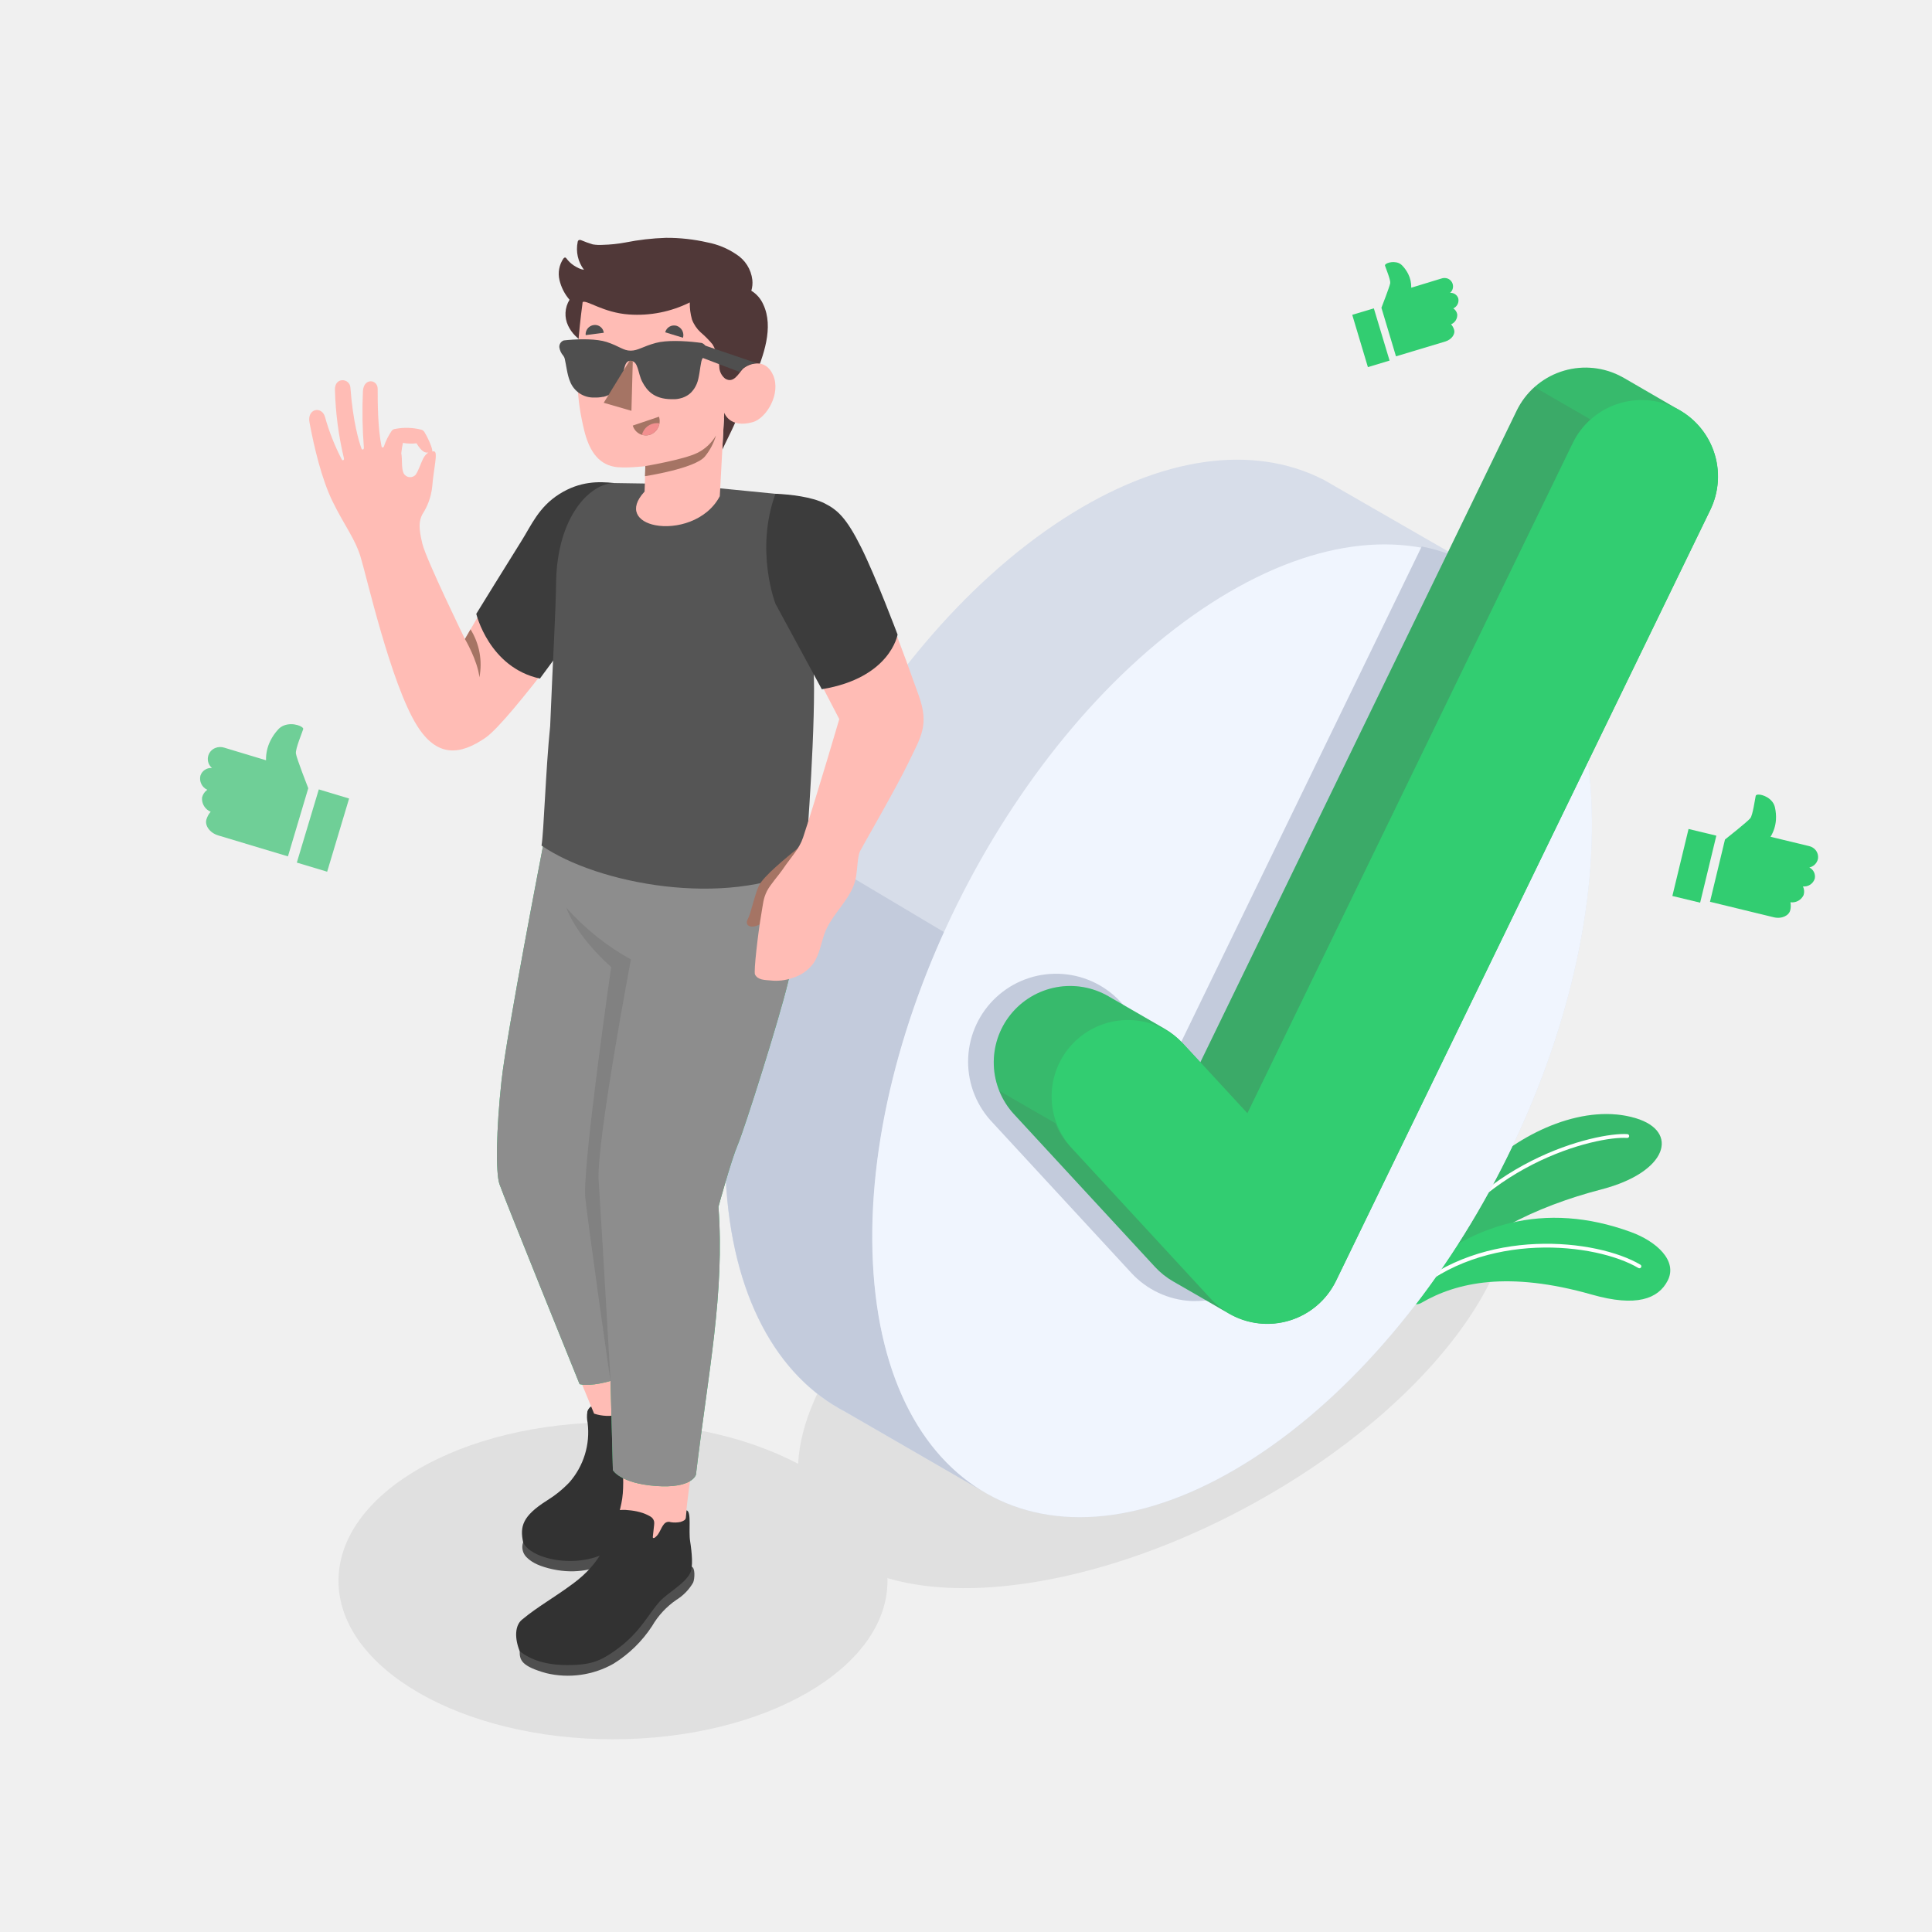
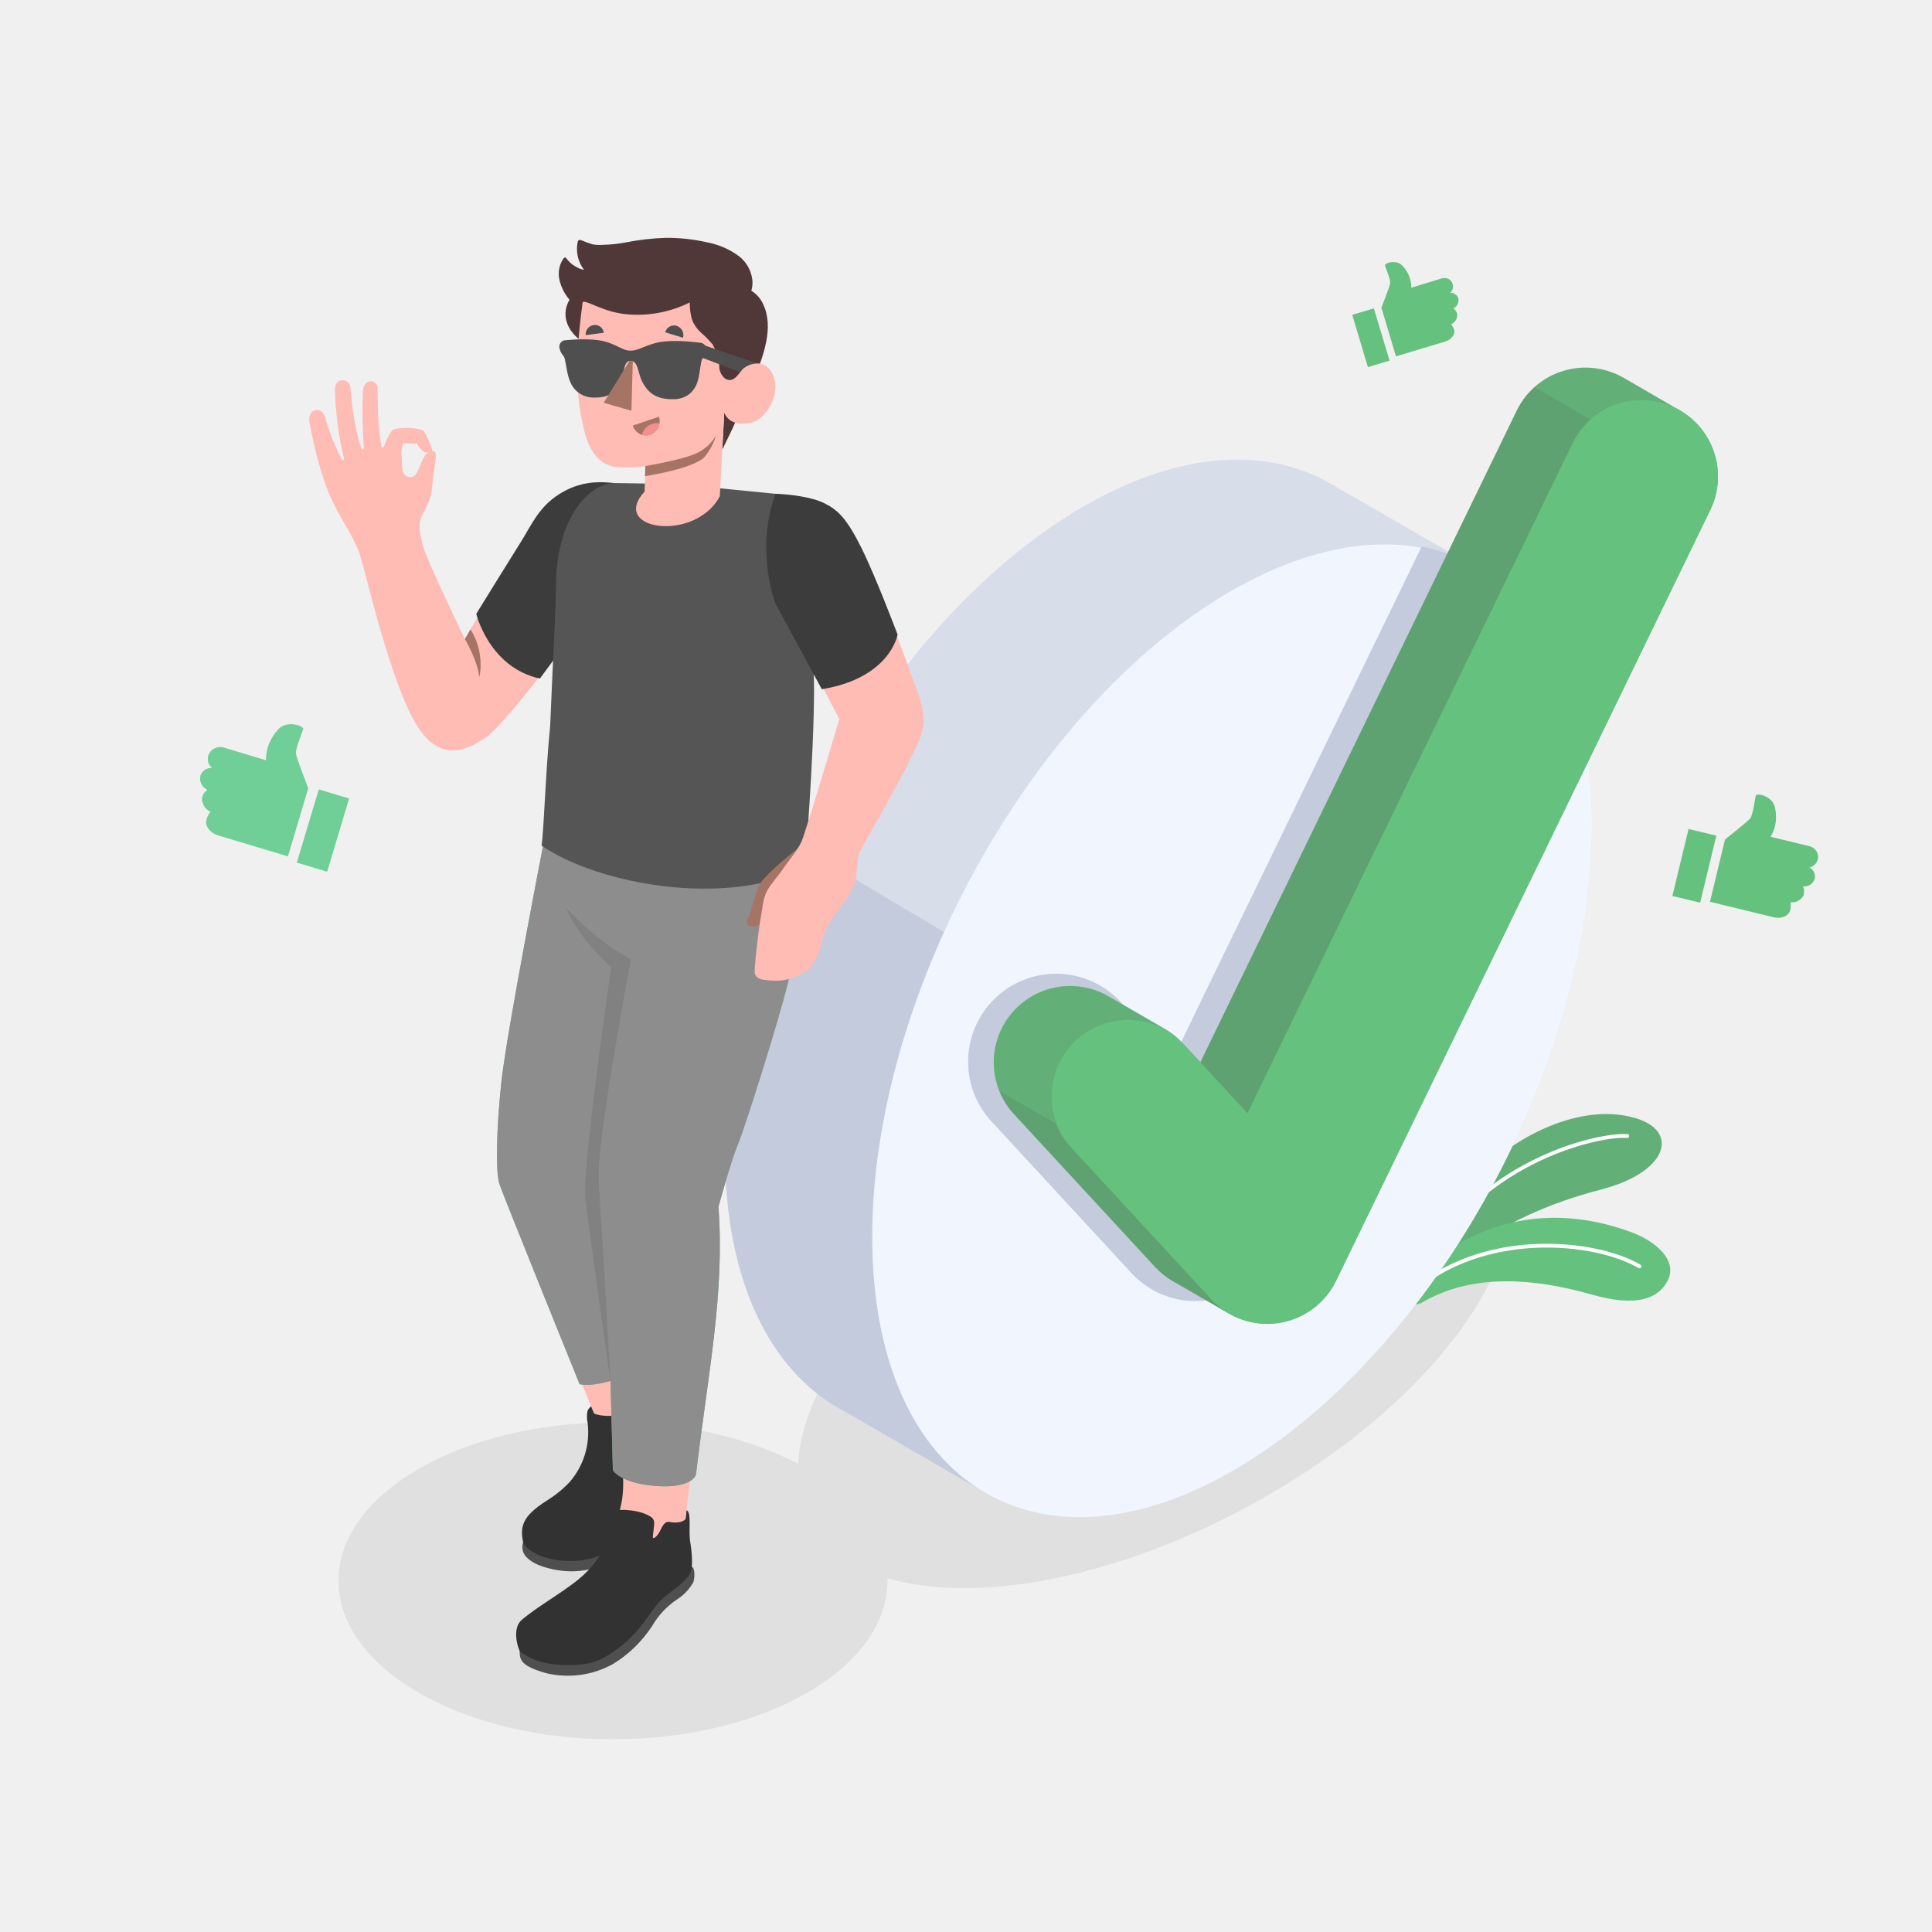
<svg xmlns="http://www.w3.org/2000/svg" width="357" height="357" viewBox="0 0 357 357" fill="none">
  <path d="M113.269 321.386C141.283 321.386 163.992 308.276 163.992 292.105C163.992 275.933 141.283 262.823 113.269 262.823C85.256 262.823 62.547 275.933 62.547 292.105C62.547 308.276 85.256 321.386 113.269 321.386Z" fill="#E0E0E0" />
  <path d="M230.503 278.419C265.675 259.449 286.534 229.882 277.094 212.38C267.654 194.877 231.489 196.066 196.317 215.036C161.145 234.006 140.285 263.573 149.725 281.075C159.165 298.578 195.331 297.389 230.503 278.419Z" fill="#E0E0E0" />
-   <path d="M265.501 236.842C272.534 228.459 283.551 222.997 295.939 219.77C308.177 216.593 310.369 209.06 302.257 206.625C293.068 203.855 281.601 208.939 274.204 216.014C261.324 228.345 259.703 237.763 259.703 237.763L265.501 236.842Z" fill="#32cd71" />
+   <path d="M265.501 236.842C272.534 228.459 283.551 222.997 295.939 219.77C308.177 216.593 310.369 209.06 302.257 206.625C293.068 203.855 281.601 208.939 274.204 216.014C261.324 228.345 259.703 237.763 259.703 237.763L265.501 236.842Z" fill="#65C17E" />
  <path opacity="0.15" d="M265.501 236.842C272.534 228.459 283.551 222.997 295.939 219.77C308.177 216.593 310.369 209.06 302.257 206.625C293.068 203.855 281.601 208.939 274.204 216.014C261.324 228.345 259.703 237.763 259.703 237.763L265.501 236.842Z" fill="#4F4F4F" />
  <path d="M261.881 236.335C261.829 236.346 261.776 236.346 261.724 236.335C261.682 236.314 261.644 236.286 261.613 236.25C261.582 236.215 261.558 236.174 261.543 236.13C261.528 236.085 261.521 236.038 261.524 235.991C261.527 235.945 261.539 235.899 261.56 235.857C271.999 214.437 295.118 209.167 300.716 209.567C300.809 209.574 300.896 209.618 300.958 209.689C301.019 209.76 301.05 209.852 301.044 209.946C301.035 210.04 300.99 210.126 300.918 210.188C300.846 210.249 300.753 210.28 300.659 210.274C295.175 209.86 272.477 215.079 262.203 236.171C262.167 236.223 262.119 236.266 262.063 236.294C262.007 236.323 261.944 236.337 261.881 236.335Z" fill="white" />
-   <path d="M259.703 239.069C259.704 239.413 259.795 239.752 259.969 240.049C260.142 240.346 260.392 240.592 260.691 240.762C260.991 240.932 261.33 241.019 261.675 241.015C262.019 241.011 262.356 240.916 262.652 240.74C269.192 236.934 278.731 234.828 294.168 239.226C302.379 241.561 306.42 239.997 308.148 236.656C310.076 232.943 306.006 229.351 301.365 227.659C285.564 221.883 271.306 225.824 259.703 237.348V239.069Z" fill="#32cd71" />
+   <path d="M259.703 239.069C259.704 239.413 259.795 239.752 259.969 240.049C260.142 240.346 260.392 240.592 260.691 240.762C260.991 240.932 261.33 241.019 261.675 241.015C262.019 241.011 262.356 240.916 262.652 240.74C269.192 236.934 278.731 234.828 294.168 239.226C302.379 241.561 306.42 239.997 308.148 236.656C310.076 232.943 306.006 229.351 301.365 227.659C285.564 221.883 271.306 225.824 259.703 237.348V239.069Z" fill="#65C17E" />
  <path d="M260.612 239.376C260.562 239.377 260.511 239.367 260.465 239.348C260.418 239.328 260.376 239.299 260.341 239.262C260.275 239.194 260.238 239.103 260.238 239.008C260.238 238.914 260.275 238.823 260.341 238.755C273.986 226.56 295.12 228.937 303.117 233.693C303.198 233.74 303.257 233.818 303.281 233.909C303.305 234 303.292 234.097 303.245 234.178C303.196 234.26 303.117 234.319 303.025 234.343C302.933 234.367 302.835 234.354 302.753 234.307C294.899 229.644 274.193 227.324 260.819 239.305C260.759 239.348 260.687 239.373 260.612 239.376Z" fill="white" />
  <path d="M271.906 104.365L271.792 104.308L244.575 88.643L244.41 88.565C231.694 82.139 214.729 84.073 196.48 95.869C159.823 119.574 131.891 174.137 134.09 217.741C135.183 239.468 143.565 254.37 156.224 260.924L156.331 260.981L183.556 276.654L183.685 276.725C196.401 283.151 213.38 281.245 231.644 269.435C268.301 245.73 296.232 191.166 294.033 147.562C292.955 125.821 284.573 110.92 271.906 104.365Z" fill="#D7DDE9" />
  <path d="M182.621 276.147L156.368 260.967L156.239 260.888C143.58 254.32 135.205 239.418 134.105 217.72C133.127 198.271 138.146 176.658 147.243 156.587L147.421 156.145L174.468 172.252C165.357 192.323 160.352 213.936 161.33 233.385C162.365 254.655 170.412 269.378 182.621 276.147Z" fill="#C3CBDC" />
  <path d="M231.658 269.421C268.315 245.716 296.246 191.152 294.047 147.548C291.848 103.944 260.347 87.822 223.69 111.527C187.033 135.232 159.094 189.796 161.293 233.392C163.492 276.989 195.001 293.126 231.658 269.421Z" fill="#F0F5FE" />
  <path d="M262.705 100.981L216.759 195.636L206.87 184.926C203.921 181.856 199.886 180.065 195.632 179.937C191.377 179.81 187.242 181.356 184.115 184.244C180.987 187.132 179.118 191.131 178.907 195.382C178.696 199.634 180.161 203.798 182.987 206.981L209.041 235.206C211.905 238.318 215.876 240.184 220.1 240.404C220.4 240.404 220.7 240.404 221 240.404C221.788 240.403 222.576 240.346 223.356 240.232C225.979 239.851 228.468 238.832 230.606 237.267C232.745 235.701 234.467 233.635 235.623 231.25L288.316 122.722C282.911 110.67 273.915 103.201 262.705 100.981Z" fill="#C3CBDC" />
-   <path d="M300.018 69.808C299.733 69.643 299.433 69.486 299.133 69.344C295.765 67.712 291.888 67.482 288.351 68.706C284.815 69.929 281.908 72.505 280.269 75.869L221.807 196.293L218.479 192.723C217.519 191.673 216.401 190.78 215.166 190.074C213.424 189.074 206.013 184.783 204.813 184.09C201.89 182.399 198.456 181.812 195.137 182.436C191.817 183.06 188.831 184.854 186.721 187.492C184.612 190.129 183.517 193.436 183.638 196.812C183.758 200.187 185.085 203.408 187.378 205.889L213.431 234.106C214.408 235.166 215.542 236.069 216.794 236.784C218.494 237.747 225.876 242.031 227.09 242.731C228.769 243.703 230.63 244.319 232.558 244.54C234.485 244.761 236.438 244.582 238.293 244.014C240.148 243.447 241.866 242.503 243.341 241.242C244.815 239.98 246.013 238.429 246.861 236.684L316.026 94.219C317.581 91.008 317.865 87.328 316.82 83.917C315.775 80.506 313.479 77.616 310.393 75.827L300.018 69.808Z" fill="#32cd71" />
+   <path d="M300.018 69.808C299.733 69.643 299.433 69.486 299.133 69.344C295.765 67.712 291.888 67.482 288.351 68.706C284.815 69.929 281.908 72.505 280.269 75.869L221.807 196.293L218.479 192.723C217.519 191.673 216.401 190.78 215.166 190.074C213.424 189.074 206.013 184.783 204.813 184.09C201.89 182.399 198.456 181.812 195.137 182.436C191.817 183.06 188.831 184.854 186.721 187.492C184.612 190.129 183.517 193.436 183.638 196.812C183.758 200.187 185.085 203.408 187.378 205.889L213.431 234.106C214.408 235.166 215.542 236.069 216.794 236.784C218.494 237.747 225.876 242.031 227.09 242.731C228.769 243.703 230.63 244.319 232.558 244.54C234.485 244.761 236.438 244.582 238.293 244.014C240.148 243.447 241.866 242.503 243.341 241.242C244.815 239.98 246.013 238.429 246.861 236.684L316.026 94.219C317.581 91.008 317.865 87.328 316.82 83.917C315.775 80.506 313.479 77.616 310.393 75.827L300.018 69.808Z" fill="#65C17E" />
  <path opacity="0.15" d="M300.018 69.808C299.733 69.643 299.433 69.486 299.133 69.344C295.765 67.712 291.888 67.482 288.351 68.706C284.815 69.929 281.908 72.505 280.269 75.869L221.807 196.293L218.479 192.723C217.519 191.673 216.401 190.78 215.166 190.074C213.424 189.074 206.013 184.783 204.813 184.09C201.89 182.399 198.456 181.812 195.137 182.436C191.817 183.06 188.831 184.854 186.721 187.492C184.612 190.129 183.517 193.436 183.638 196.812C183.758 200.187 185.085 203.408 187.378 205.889L213.431 234.106C214.408 235.166 215.542 236.069 216.794 236.784C218.494 237.747 225.876 242.031 227.09 242.731C228.769 243.703 230.63 244.319 232.558 244.54C234.485 244.761 236.438 244.582 238.293 244.014C240.148 243.447 241.866 242.503 243.341 241.242C244.815 239.98 246.013 238.429 246.861 236.684L316.026 94.219C317.581 91.008 317.865 87.328 316.82 83.917C315.775 80.506 313.479 77.616 310.393 75.827L300.018 69.808Z" fill="#4F4F4F" />
  <path opacity="0.15" d="M227.054 242.703C225.854 241.989 218.486 237.705 216.765 236.755C215.513 236.04 214.379 235.137 213.402 234.077L187.348 205.86C186.199 204.607 185.287 203.155 184.656 201.576L195.016 207.552C195.645 209.136 196.562 210.589 197.722 211.836L223.769 240.054C224.728 241.094 225.834 241.986 227.054 242.703Z" fill="#4F4F4F" />
  <path opacity="0.15" d="M293.904 77.511C292.543 78.733 291.433 80.207 290.634 81.853L230.501 205.717L221.805 196.292L280.267 75.869C281.064 74.221 282.177 72.746 283.544 71.528L293.904 77.511Z" fill="#4F4F4F" />
-   <path d="M309.497 75.327C306.129 73.699 302.253 73.472 298.717 74.695C295.182 75.918 292.275 78.492 290.633 81.853L230.5 205.718L218.483 192.695C215.912 190.082 212.424 188.573 208.76 188.487C205.095 188.401 201.541 189.745 198.85 192.234C196.158 194.723 194.542 198.162 194.341 201.822C194.141 205.482 195.374 209.077 197.777 211.844L223.824 240.068C225.383 241.755 227.331 243.036 229.497 243.8C231.664 244.563 233.984 244.787 236.256 244.45C238.529 244.114 240.685 243.228 242.537 241.87C244.389 240.512 245.882 238.722 246.886 236.656L316.051 94.191C317.681 90.82 317.906 86.94 316.677 83.403C315.448 79.866 312.866 76.961 309.497 75.327Z" fill="#32cd71" />
+   <path d="M309.497 75.327C306.129 73.699 302.253 73.472 298.717 74.695C295.182 75.918 292.275 78.492 290.633 81.853L230.5 205.718L218.483 192.695C215.912 190.082 212.424 188.573 208.76 188.487C205.095 188.401 201.541 189.745 198.85 192.234C196.158 194.723 194.542 198.162 194.341 201.822C194.141 205.482 195.374 209.077 197.777 211.844L223.824 240.068C225.383 241.755 227.331 243.036 229.497 243.8C231.664 244.563 233.984 244.787 236.256 244.45C238.529 244.114 240.685 243.228 242.537 241.87C244.389 240.512 245.882 238.722 246.886 236.656L316.051 94.191C317.681 90.82 317.906 86.94 316.677 83.403C315.448 79.866 312.866 76.961 309.497 75.327Z" fill="#65C17E" />
  <path d="M112.264 89.251C106.816 89.251 103.089 90.679 99.219 96.176C95.649 101.232 85.91 118.082 85.91 118.082C85.91 118.082 78.77 103.431 78.056 100.51C77.342 97.59 77.385 96.291 78.056 95.02C79.039 93.518 79.655 91.806 79.855 90.022C80.134 86.509 80.991 83.503 80.205 83.403C78.028 83.282 77.942 86.081 76.799 87.73C76.654 87.889 76.474 88.012 76.272 88.088C76.071 88.165 75.854 88.192 75.64 88.169C75.426 88.147 75.22 88.073 75.04 87.956C74.859 87.839 74.708 87.68 74.6 87.494C74.122 86.516 74.379 84.909 74.15 83.753C74.212 83.109 74.315 82.47 74.457 81.839C75.282 81.988 76.125 82.012 76.957 81.911C77.899 83.389 78.541 84.01 79.855 83.41C80.027 83.139 79.291 81.268 78.427 79.84C78.298 79.622 78.087 79.463 77.842 79.397C76.258 78.996 74.605 78.95 73.001 79.262C72.88 79.274 72.762 79.311 72.655 79.37C72.549 79.429 72.455 79.508 72.38 79.605C71.777 80.488 71.297 81.448 70.952 82.46C70.859 82.767 70.573 82.76 70.502 82.496C69.788 79.048 69.788 74.15 69.788 71.858C69.788 70.051 67.153 69.766 67.06 72.35C66.904 75.818 66.963 79.293 67.239 82.753C67.239 83.067 66.925 83.217 66.796 82.875C66.339 81.654 65.218 77.962 64.747 71.593C64.618 69.88 61.848 69.601 61.891 72.007C62 76.273 62.555 80.516 63.547 84.667C63.633 84.967 63.355 85.231 63.148 84.888C61.848 82.383 60.809 79.751 60.049 77.034C59.456 74.963 56.693 75.492 57.193 78.069C58.057 82.689 59.428 88.529 61.477 92.706C63.662 97.169 65.547 99.404 66.632 102.909C67.717 106.415 72.208 126.272 77.014 134.011C80.776 140.08 85.082 139.516 89.716 136.318C94.35 133.119 110.907 110.049 110.907 110.049L112.264 89.251Z" fill="#FFBCB5" />
  <path d="M85.91 118.074C85.91 118.074 88.231 122.008 88.588 125.157C89.177 122.099 88.591 118.932 86.945 116.289L85.91 118.074Z" fill="#A57464" />
  <path d="M113.419 89.249C110.649 88.963 107.2 88.871 103.359 91.291C99.517 93.712 98.175 97.082 96.312 100.031C94.448 102.979 88.008 113.425 88.008 113.425C88.008 113.425 90.371 123.343 99.767 125.385L113.84 106.292L113.419 89.249Z" fill="#3C3C3C" />
  <path d="M126.035 263.63C126.749 263.537 127.698 265.972 127.712 266.765C127.727 267.557 126.927 269.264 125.877 270.863C124.475 272.767 123.311 274.837 122.415 277.025C121.608 279.224 120.865 280.666 118.616 283.544C116.117 286.75 110.248 292.112 101.337 289.784C99.16 289.213 98.074 288.527 97.282 287.735C96.934 287.383 96.692 286.942 96.582 286.46C96.472 285.978 96.499 285.475 96.661 285.007L126.035 263.63Z" fill="#4F4F4F" />
  <path d="M108.527 260.845V260.923C108.425 261.59 108.445 262.27 108.584 262.93C108.829 264.896 108.655 266.892 108.073 268.786C107.491 270.68 106.514 272.429 105.207 273.918C103.966 275.214 102.565 276.346 101.037 277.288C96.525 280.144 96.04 282.094 96.675 285.007C98.189 288.398 108.42 290.462 114.304 285.414C116.842 283.443 118.783 280.805 119.908 277.795C120.762 275.639 121.754 273.54 122.879 271.512C124.014 269.37 126.17 266.957 126.235 264.75C126.27 263.537 125.071 261.28 123.907 259.424C122.836 257.718 121.729 256.097 120.765 256.282L121.037 257.246C120.23 258.082 119.066 258.396 118.366 259.388C117.495 260.595 117.524 262.244 116.988 263.601C116.971 263.671 116.938 263.736 116.892 263.791C116.847 263.847 116.789 263.892 116.724 263.922C116.649 263.935 116.571 263.923 116.503 263.888C116.435 263.853 116.38 263.798 116.346 263.729C116.287 263.589 116.261 263.438 116.267 263.287L116.203 261.209C116.235 260.81 116.129 260.411 115.903 260.081C115.346 259.453 113.975 259.524 113.211 259.495C112.183 259.503 111.156 259.565 110.134 259.681C109.78 259.646 109.425 259.74 109.134 259.945C108.842 260.174 108.63 260.489 108.527 260.845Z" fill="#323232" />
  <path d="M93.408 219.334C95.786 227.152 106.903 254.22 107.567 255.848L109.78 261.217C111.238 261.696 112.8 261.763 114.293 261.41C114.529 264.002 114.921 268.064 115.071 270.114C115.128 272.491 115.335 275.433 114.821 277.782C114.386 279.781 113.879 281.88 113.5 283.887C113.336 284.772 113.172 285.664 113.036 286.557C112.806 287.492 112.884 288.476 113.258 289.363C113.485 289.75 113.786 290.09 114.143 290.363C115.729 291.608 117.733 292.196 119.741 292.005C120.802 291.954 121.829 291.613 122.711 291.019C124.439 289.784 125.046 287.635 125.924 285.807C126.881 283.829 126.574 283.608 126.638 281.488C126.695 280.002 127.109 276.233 127.702 272.291C128.294 268.35 130.851 254.498 132.079 240.697C132.579 234.567 132.579 228.406 132.079 222.276C141.832 195.779 146.173 180.021 147.451 171.225C148.743 162.285 148.122 159.087 147.958 153.953L100.527 155.095C96.728 179.614 90.217 208.852 93.408 219.334Z" fill="#FFBCB5" />
-   <path d="M92.666 199.769C93.644 190.758 100.384 156.122 100.384 156.122H148.165C148.165 156.122 148.472 162.77 148.387 165.826C148.301 168.881 147.316 174.458 145.609 181.534C143.903 188.609 137.577 208.58 136.327 211.522C135.078 214.463 132.757 222.996 132.757 222.996C133.928 239.018 130.879 253.398 128.594 272.511C128.594 272.511 127.93 275.089 121.162 274.582C114.579 274.082 113.251 271.655 113.251 271.655L112.815 255.168C112.815 255.168 109.245 256.268 107.103 255.768C107.103 255.768 92.959 220.846 92.273 218.747C91.588 216.648 91.688 208.78 92.666 199.769Z" fill="#32cd71" />
+   <path d="M92.666 199.769C93.644 190.758 100.384 156.122 100.384 156.122H148.165C148.165 156.122 148.472 162.77 148.387 165.826C148.301 168.881 147.316 174.458 145.609 181.534C143.903 188.609 137.577 208.58 136.327 211.522C135.078 214.463 132.757 222.996 132.757 222.996C133.928 239.018 130.879 253.398 128.594 272.511C128.594 272.511 127.93 275.089 121.162 274.582C114.579 274.082 113.251 271.655 113.251 271.655L112.815 255.168C112.815 255.168 109.245 256.268 107.103 255.768C107.103 255.768 92.959 220.846 92.273 218.747C91.588 216.648 91.688 208.78 92.666 199.769Z" fill="#65C17E" />
  <path d="M92.666 199.769C93.644 190.758 100.384 156.122 100.384 156.122H148.165C148.165 156.122 148.472 162.77 148.387 165.826C148.301 168.881 147.316 174.458 145.609 181.534C143.903 188.609 137.577 208.58 136.327 211.522C135.078 214.463 132.757 222.996 132.757 222.996C133.928 239.018 130.879 253.398 128.594 272.511C128.594 272.511 127.93 275.089 121.162 274.582C114.579 274.082 113.251 271.655 113.251 271.655L112.815 255.168C112.815 255.168 109.245 256.268 107.103 255.768C107.103 255.768 92.959 220.846 92.273 218.747C91.588 216.648 91.688 208.78 92.666 199.769Z" fill="#8D8D8D" />
  <path opacity="0.2" d="M112.935 178.7C106.167 172.603 104.66 167.747 104.66 167.747C108.063 171.581 112.093 174.809 116.577 177.293C116.577 177.293 110.151 211.223 110.622 218.199C111.093 225.174 112.814 255.169 112.814 255.169C112.814 255.455 108.259 223.446 108.123 220.897C107.816 214.15 112.935 178.7 112.935 178.7Z" fill="#4F4F4F" />
  <path d="M127.809 289.499C128.473 289.691 128.388 291.676 128.088 292.419C127.345 293.715 126.292 294.806 125.025 295.596C123.167 296.861 121.618 298.528 120.491 300.473C118.658 303.277 116.233 305.646 113.387 307.413C109.596 309.564 105.128 310.189 100.892 309.162C96.408 307.891 95.994 306.792 96.029 305.099L127.809 289.499Z" fill="#4F4F4F" />
  <path d="M113.957 279.117C112.779 284.829 110.73 289.027 105.982 292.554C102.198 295.367 99.456 296.795 96.436 299.301C95.157 300.372 95.05 302.65 96.029 305.106C98.071 306.741 100.969 307.684 104.861 307.677C109.216 307.677 110.887 306.898 113.386 305.192C114.613 304.353 115.757 303.396 116.799 302.336C118.891 300.237 120.369 297.645 121.854 295.981C123.339 294.318 126.631 292.618 127.566 290.612C128.08 289.512 127.866 286.963 127.523 284.793C127.209 282.801 127.816 279.302 126.859 279.081L126.723 280.509C126.645 280.83 126.445 280.994 125.774 281.223C125.171 281.354 124.548 281.371 123.939 281.273C123.722 281.194 123.487 281.186 123.265 281.249C123.043 281.312 122.847 281.442 122.704 281.623C122.061 282.38 121.89 283.451 121.061 284.079C121.008 284.126 120.944 284.16 120.876 284.179C120.844 284.197 120.808 284.205 120.771 284.204C120.735 284.203 120.699 284.192 120.669 284.172C120.647 284.137 120.632 284.098 120.626 284.058C120.62 284.017 120.622 283.976 120.633 283.936L120.869 281.794C120.897 281.581 120.897 281.365 120.869 281.151C120.824 280.952 120.737 280.765 120.614 280.603C120.491 280.44 120.334 280.306 120.155 280.209C119.553 279.859 118.907 279.592 118.234 279.416C117.533 279.226 116.816 279.104 116.092 279.052C115.381 278.961 114.661 278.983 113.957 279.117Z" fill="#323232" />
  <path d="M143.852 91.299C143.852 91.299 145.816 93.998 147.422 99.56C149.378 108.695 150.383 118.008 150.421 127.349C150.421 139.966 148.722 160.407 148.722 160.407C134.077 167.747 110.458 163.406 100.062 156.245C100.484 153.974 100.841 142.036 101.662 134.161C102.212 120.652 102.669 113.576 102.761 107.564C102.954 95.555 108.93 89.35 113.471 89.257L124.938 89.436L143.852 91.299Z" fill="#555555" />
  <path d="M147.464 156.702C145.286 158.494 141.038 161.935 140.231 163.67C139.331 165.655 138.803 168.668 138.196 169.796C137.589 170.925 138.503 171.496 139.76 171.089C141.017 170.682 141.766 169.618 142.737 167.019C143.708 164.42 146.407 162.385 146.407 162.385L147.464 156.702Z" fill="#A57464" />
  <path d="M139.511 180.071C140.032 181.077 141.246 181.085 142.367 181.17C143.734 181.327 145.118 181.171 146.415 180.713C147.974 180.263 149.342 179.312 150.307 178.007C151.406 176.422 151.692 174.437 152.32 172.617C153.634 168.797 157.547 166.041 158.189 161.992C158.453 160.321 158.453 158.351 158.903 157.316C159.182 156.701 165.615 145.627 167.914 140.829C170.113 136.217 171.762 134.046 169.763 128.506C167.764 122.965 160.959 103.466 156.14 96.69C153.412 92.848 149.079 91.749 143.823 91.299C139.825 101.709 144.473 112.469 144.473 112.469L155.083 132.875C155.083 132.875 150.971 146.927 148.4 154.738C147.686 156.88 146.258 158.251 144.623 160.657C143.909 161.699 142.296 163.513 141.724 164.648C141.01 166.076 141.01 167.019 140.653 169.039C140.096 172.26 139.232 179.592 139.511 180.071Z" fill="#FFBCB5" />
  <path d="M143.288 91.242C146.051 91.349 150.021 91.82 152.391 93.02C154.762 94.22 156.411 95.698 159.138 101.167C161.866 106.636 165.857 117.26 165.857 117.26C165.857 117.26 164.536 125.279 151.856 127.356L143.288 111.555C143.288 111.555 139.468 101.709 143.288 91.242Z" fill="#3C3C3C" />
  <path d="M110.344 65.724C110.719 66.401 111.043 67.105 111.315 67.83C111.737 68.777 112.277 69.667 112.922 70.479C114.564 72.371 116.87 73.756 118.976 75.098C120.247 75.912 121.704 76.676 123.26 76.455C124.817 76.234 126.552 76.569 128.158 76.712L133.777 77.219L133.463 83.124C133.463 83.124 134.177 81.56 135.113 79.689C135.927 78.083 139.34 69.936 139.354 69.9C141.046 65.866 143.052 60.483 141.032 56.242C140.572 55.197 139.805 54.318 138.833 53.721C139.028 53.069 139.091 52.385 139.018 51.708C138.906 50.747 138.579 49.823 138.063 49.005C137.546 48.187 136.853 47.496 136.034 46.981C134.435 45.9 132.632 45.157 130.736 44.796C128.221 44.218 125.648 43.933 123.067 43.947C120.539 44.024 118.022 44.313 115.542 44.81C114.159 45.066 112.757 45.212 111.351 45.246C110.745 45.286 110.137 45.257 109.537 45.16C108.792 44.938 108.06 44.673 107.345 44.368C107.283 44.342 107.216 44.328 107.149 44.328C107.081 44.328 107.015 44.342 106.952 44.368C106.896 44.406 106.848 44.455 106.812 44.513C106.776 44.571 106.754 44.636 106.745 44.703C106.56 45.595 106.568 46.516 106.768 47.404C106.969 48.292 107.358 49.127 107.909 49.851C107.588 49.807 107.275 49.716 106.981 49.58C106.647 49.425 106.325 49.246 106.017 49.044C105.493 48.693 105.034 48.254 104.661 47.745C104.609 47.665 104.53 47.607 104.439 47.581C104.296 47.581 104.182 47.681 104.096 47.795C103.711 48.368 103.449 49.015 103.326 49.694C103.203 50.374 103.222 51.072 103.382 51.743C103.697 53.092 104.334 54.344 105.239 55.392C104.798 56.105 104.543 56.917 104.498 57.755C104.453 58.592 104.619 59.427 104.982 60.183C105.299 60.853 105.727 61.466 106.246 61.996C106.888 62.653 107.674 63.189 108.323 63.803C109.068 64.363 109.746 65.008 110.344 65.724Z" fill="#503838" />
  <path d="M127.459 55.885C127.438 56.951 127.575 58.014 127.866 59.04C128.204 59.942 128.75 60.751 129.458 61.404C130.259 62.083 130.999 62.831 131.671 63.639C132.396 64.895 132.822 66.303 132.913 67.751C132.918 68.178 133.017 68.598 133.205 68.981C133.393 69.364 133.664 69.7 133.999 69.965C135.527 70.914 136.441 69.079 137.255 68.18C138.304 67.209 141.424 66.037 142.867 69.336C144.359 72.763 141.603 77.305 139.097 78.004C134.777 79.211 133.835 76.269 133.835 76.269L133.006 91.692C130.572 96.311 124.845 97.782 121.083 97.047C117.834 96.411 116.049 94.133 119.105 90.835L119.269 86.137C119.269 86.137 115.371 86.601 113.493 86.244C110.358 85.658 108.809 82.995 107.959 79.561C106.61 74.041 105.989 68.237 107.666 55.806C108.43 55.385 111.522 57.791 116.234 58.112C120.108 58.385 123.983 57.616 127.459 55.885Z" fill="#FFBCB5" />
  <path d="M119.24 86.122C119.24 86.122 126.309 84.937 128.808 83.709C130.274 83.003 131.493 81.87 132.306 80.46C131.889 81.884 131.19 83.21 130.25 84.359C128.379 86.594 119.176 87.993 119.176 87.993L119.24 86.122Z" fill="#A57464" />
  <path d="M122.918 61.404L126.209 62.41C126.335 61.961 126.282 61.48 126.061 61.069C125.84 60.657 125.469 60.347 125.024 60.204C124.807 60.141 124.58 60.121 124.355 60.148C124.13 60.174 123.913 60.245 123.717 60.357C123.52 60.469 123.348 60.619 123.211 60.799C123.074 60.979 122.974 61.185 122.918 61.404Z" fill="#4F4F4F" />
  <path d="M121.774 76.998L116.926 78.64C117.02 78.964 117.179 79.266 117.392 79.527C117.605 79.789 117.869 80.005 118.167 80.163C118.465 80.321 118.792 80.417 119.129 80.446C119.465 80.475 119.804 80.436 120.125 80.332C120.777 80.097 121.313 79.618 121.62 78.997C121.928 78.375 121.983 77.659 121.774 76.998Z" fill="#A57464" />
  <path d="M121.384 78.183C120.751 78.184 120.137 78.394 119.637 78.782C119.136 79.17 118.779 79.712 118.621 80.325C119.11 80.486 119.638 80.486 120.128 80.325C120.579 80.165 120.979 79.885 121.283 79.516C121.588 79.146 121.786 78.7 121.856 78.226C121.7 78.198 121.542 78.183 121.384 78.183Z" fill="#F28F8F" />
  <path d="M108.222 61.925L111.571 61.489C111.545 61.273 111.477 61.063 111.369 60.873C111.261 60.684 111.117 60.517 110.944 60.384C110.771 60.251 110.573 60.154 110.362 60.098C110.15 60.043 109.93 60.031 109.714 60.062C109.273 60.119 108.871 60.345 108.592 60.692C108.314 61.04 108.181 61.482 108.222 61.925Z" fill="#4F4F4F" />
  <path d="M128.805 63.352L139.85 67.115C139.231 67.122 138.622 67.271 138.07 67.551C137.518 67.831 137.038 68.234 136.666 68.729L128.848 65.758L128.805 63.352Z" fill="#4F4F4F" />
  <path d="M109.871 67.666C109.858 67.844 109.881 68.022 109.938 68.191C109.996 68.359 110.087 68.515 110.205 68.648C110.323 68.781 110.467 68.889 110.628 68.965C110.789 69.042 110.963 69.086 111.141 69.094C111.319 69.096 111.494 69.063 111.659 68.997C111.823 68.93 111.973 68.833 112.1 68.709C112.226 68.585 112.327 68.437 112.397 68.274C112.467 68.111 112.503 67.936 112.505 67.759C112.518 67.581 112.495 67.403 112.437 67.234C112.38 67.065 112.289 66.91 112.171 66.777C112.052 66.644 111.908 66.536 111.748 66.459C111.587 66.382 111.412 66.339 111.234 66.331C111.057 66.329 110.881 66.362 110.717 66.428C110.552 66.494 110.402 66.592 110.276 66.716C110.149 66.84 110.048 66.987 109.979 67.15C109.909 67.314 109.872 67.489 109.871 67.666Z" fill="#4F4F4F" />
  <path d="M122.488 67.665C122.49 67.925 122.568 68.177 122.712 68.393C122.856 68.608 123.06 68.776 123.299 68.876C123.538 68.976 123.801 69.004 124.056 68.955C124.31 68.907 124.545 68.785 124.731 68.604C124.916 68.423 125.045 68.192 125.1 67.939C125.155 67.686 125.134 67.422 125.041 67.18C124.947 66.939 124.784 66.73 124.573 66.58C124.362 66.43 124.111 66.346 123.852 66.338C123.495 66.334 123.152 66.471 122.896 66.72C122.641 66.969 122.494 67.309 122.488 67.665Z" fill="#4F4F4F" />
  <path d="M104.068 65.71C103.683 65.272 103.435 64.731 103.354 64.153C103.337 63.884 103.408 63.617 103.556 63.391C103.704 63.166 103.921 62.995 104.175 62.904L104.889 62.832C107.217 62.618 110.266 62.597 112.108 63.196C114.428 63.953 115.164 64.796 116.527 64.796C117.891 64.796 118.741 64.032 121.183 63.368C123.132 62.839 126.388 62.968 128.887 63.275L129.665 63.375C129.937 63.468 130.17 63.648 130.33 63.886C130.49 64.125 130.567 64.409 130.55 64.696C130.466 65.255 130.218 65.777 129.836 66.195C129.718 66.381 129.636 66.587 129.594 66.802C129.351 67.852 129.222 69.865 128.73 70.972C128.499 71.52 128.173 72.023 127.766 72.457C127.615 72.617 127.45 72.763 127.273 72.893C127.182 72.963 127.087 73.028 126.988 73.085C126.717 73.251 126.43 73.387 126.131 73.492L125.981 73.535C125.906 73.561 125.83 73.582 125.752 73.599L125.517 73.657C125.265 73.712 125.01 73.748 124.753 73.764C124.643 73.771 124.534 73.771 124.424 73.764H124.017C120.826 73.721 119.526 72.157 118.684 70.558C117.841 68.958 117.97 66.695 116.542 66.695H116.399H116.27C115.199 66.938 115.371 68.994 114.714 70.465C114.469 71.048 114.129 71.586 113.707 72.057C113.632 72.146 113.551 72.229 113.464 72.307C113.427 72.351 113.383 72.389 113.336 72.421L113.2 72.528L113.079 72.628L112.943 72.721L112.836 72.785L112.765 72.835C112.371 73.059 111.948 73.225 111.508 73.328H111.394C110.887 73.433 110.369 73.476 109.852 73.457C108.88 73.497 107.921 73.231 107.109 72.695C106.298 72.159 105.676 71.381 105.332 70.472C104.825 69.344 104.604 67.331 104.347 66.267C104.296 66.063 104.201 65.873 104.068 65.71Z" fill="#4F4F4F" />
  <path d="M116.928 66.729L116.678 75.911L111.559 74.426L116.335 66.651C116.536 66.632 116.739 66.659 116.928 66.729Z" fill="#A57464" />
-   <path d="M256.768 66.63L252.763 67.837L249.871 58.176L253.862 56.977L256.768 66.63Z" fill="#32cd71" />
-   <path d="M269.27 58.055C269.304 58.447 269.212 58.839 269.008 59.175C268.804 59.512 268.498 59.774 268.135 59.926C268.395 60.221 268.588 60.569 268.699 60.947C268.928 61.661 268.321 62.696 267.114 63.089L257.953 65.845L255.262 56.87C255.262 56.87 256.811 52.907 256.89 52.307C256.968 51.708 256.054 49.508 255.926 49.094C255.797 48.68 257.282 48.138 258.453 48.609C258.726 48.73 258.969 48.907 259.167 49.13C259.588 49.578 259.942 50.086 260.217 50.636C260.606 51.421 260.797 52.289 260.774 53.164L266.322 51.472C266.704 51.333 267.124 51.333 267.507 51.472C267.757 51.571 267.978 51.733 268.148 51.943C268.317 52.152 268.43 52.402 268.474 52.668C268.519 52.934 268.494 53.206 268.402 53.46C268.31 53.713 268.154 53.938 267.949 54.114C268.28 54.09 268.608 54.177 268.883 54.362C269.157 54.548 269.362 54.82 269.463 55.135C269.548 55.501 269.503 55.886 269.336 56.223C269.17 56.56 268.892 56.829 268.549 56.984C268.92 57.234 269.178 57.618 269.27 58.055Z" fill="#32cd71" />
-   <path d="M314.157 166.797L309.023 165.562L312.015 153.181L317.149 154.416L314.157 166.797Z" fill="#32cd71" />
-   <path d="M333.27 165.404C333.057 165.853 332.707 166.222 332.271 166.46C331.834 166.697 331.334 166.79 330.842 166.725C330.935 167.213 330.922 167.714 330.806 168.196C330.578 169.16 329.271 169.867 327.729 169.489L315.977 166.633L318.747 155.13C318.747 155.13 322.967 151.796 323.431 151.189C323.895 150.582 324.295 147.619 324.423 147.069C324.552 146.519 326.515 146.89 327.493 148.154C327.731 148.461 327.897 148.817 327.979 149.197C328.152 149.952 328.215 150.729 328.165 151.503C328.087 152.608 327.744 153.678 327.165 154.623L334.262 156.337C334.766 156.443 335.216 156.724 335.533 157.129C335.709 157.36 335.834 157.626 335.899 157.91C335.964 158.193 335.968 158.486 335.911 158.771C335.816 159.147 335.618 159.488 335.339 159.757C335.06 160.025 334.712 160.211 334.333 160.292C334.709 160.476 335.012 160.781 335.193 161.158C335.375 161.535 335.424 161.962 335.333 162.37C335.188 162.821 334.893 163.209 334.497 163.469C334.1 163.729 333.627 163.845 333.155 163.798C333.401 164.298 333.442 164.874 333.27 165.404Z" fill="#32cd71" />
+   <path d="M256.768 66.63L252.763 67.837L249.871 58.176L253.862 56.977L256.768 66.63Z" fill="#65C17E" />
+   <path d="M269.27 58.055C269.304 58.447 269.212 58.839 269.008 59.175C268.804 59.512 268.498 59.774 268.135 59.926C268.395 60.221 268.588 60.569 268.699 60.947C268.928 61.661 268.321 62.696 267.114 63.089L257.953 65.845L255.262 56.87C255.262 56.87 256.811 52.907 256.89 52.307C256.968 51.708 256.054 49.508 255.926 49.094C255.797 48.68 257.282 48.138 258.453 48.609C258.726 48.73 258.969 48.907 259.167 49.13C259.588 49.578 259.942 50.086 260.217 50.636C260.606 51.421 260.797 52.289 260.774 53.164L266.322 51.472C266.704 51.333 267.124 51.333 267.507 51.472C267.757 51.571 267.978 51.733 268.148 51.943C268.317 52.152 268.43 52.402 268.474 52.668C268.519 52.934 268.494 53.206 268.402 53.46C268.31 53.713 268.154 53.938 267.949 54.114C268.28 54.09 268.608 54.177 268.883 54.362C269.157 54.548 269.362 54.82 269.463 55.135C269.548 55.501 269.503 55.886 269.336 56.223C269.17 56.56 268.892 56.829 268.549 56.984C268.92 57.234 269.178 57.618 269.27 58.055Z" fill="#65C17E" />
+   <path d="M314.157 166.797L309.023 165.562L312.015 153.181L317.149 154.416L314.157 166.797Z" fill="#65C17E" />
+   <path d="M333.27 165.404C333.057 165.853 332.707 166.222 332.271 166.46C331.834 166.697 331.334 166.79 330.842 166.725C330.935 167.213 330.922 167.714 330.806 168.196C330.578 169.16 329.271 169.867 327.729 169.489L315.977 166.633L318.747 155.13C318.747 155.13 322.967 151.796 323.431 151.189C323.895 150.582 324.295 147.619 324.423 147.069C324.552 146.519 326.515 146.89 327.493 148.154C327.731 148.461 327.897 148.817 327.979 149.197C328.152 149.952 328.215 150.729 328.165 151.503C328.087 152.608 327.744 153.678 327.165 154.623L334.262 156.337C334.766 156.443 335.216 156.724 335.533 157.129C335.709 157.36 335.834 157.626 335.899 157.91C335.964 158.193 335.968 158.486 335.911 158.771C335.816 159.147 335.618 159.488 335.339 159.757C335.06 160.025 334.712 160.211 334.333 160.292C334.709 160.476 335.012 160.781 335.193 161.158C335.375 161.535 335.424 161.962 335.333 162.37C335.188 162.821 334.893 163.209 334.497 163.469C334.1 163.729 333.627 163.845 333.155 163.798C333.401 164.298 333.442 164.874 333.27 165.404Z" fill="#65C17E" />
  <path d="M54.848 159.392L60.453 161.077L64.508 147.553L58.91 145.868L54.848 159.392Z" fill="#6FCF97" />
  <path d="M37.334 147.376C37.288 147.925 37.417 148.475 37.703 148.946C37.989 149.417 38.418 149.784 38.927 149.996C38.567 150.411 38.299 150.898 38.141 151.424C37.82 152.474 38.677 153.88 40.355 154.38L53.207 158.243L56.962 145.655C56.962 145.655 54.785 140.1 54.678 139.229C54.571 138.358 55.856 135.316 56.027 134.731C56.17 134.259 54.128 133.395 52.457 134.059C52.06 134.215 51.703 134.459 51.415 134.773C50.821 135.411 50.326 136.133 49.944 136.915C49.397 138.024 49.127 139.249 49.158 140.485L41.447 138.158C40.903 137.979 40.314 137.999 39.783 138.215C39.432 138.353 39.123 138.58 38.885 138.874C38.648 139.167 38.49 139.518 38.428 139.89C38.366 140.263 38.402 140.645 38.532 141C38.662 141.354 38.882 141.669 39.169 141.913C38.703 141.873 38.238 141.993 37.849 142.252C37.459 142.512 37.17 142.896 37.028 143.341C36.909 143.856 36.971 144.395 37.204 144.868C37.437 145.342 37.826 145.721 38.306 145.94C37.816 146.283 37.471 146.794 37.334 147.376Z" fill="#6FCF97" />
</svg>
